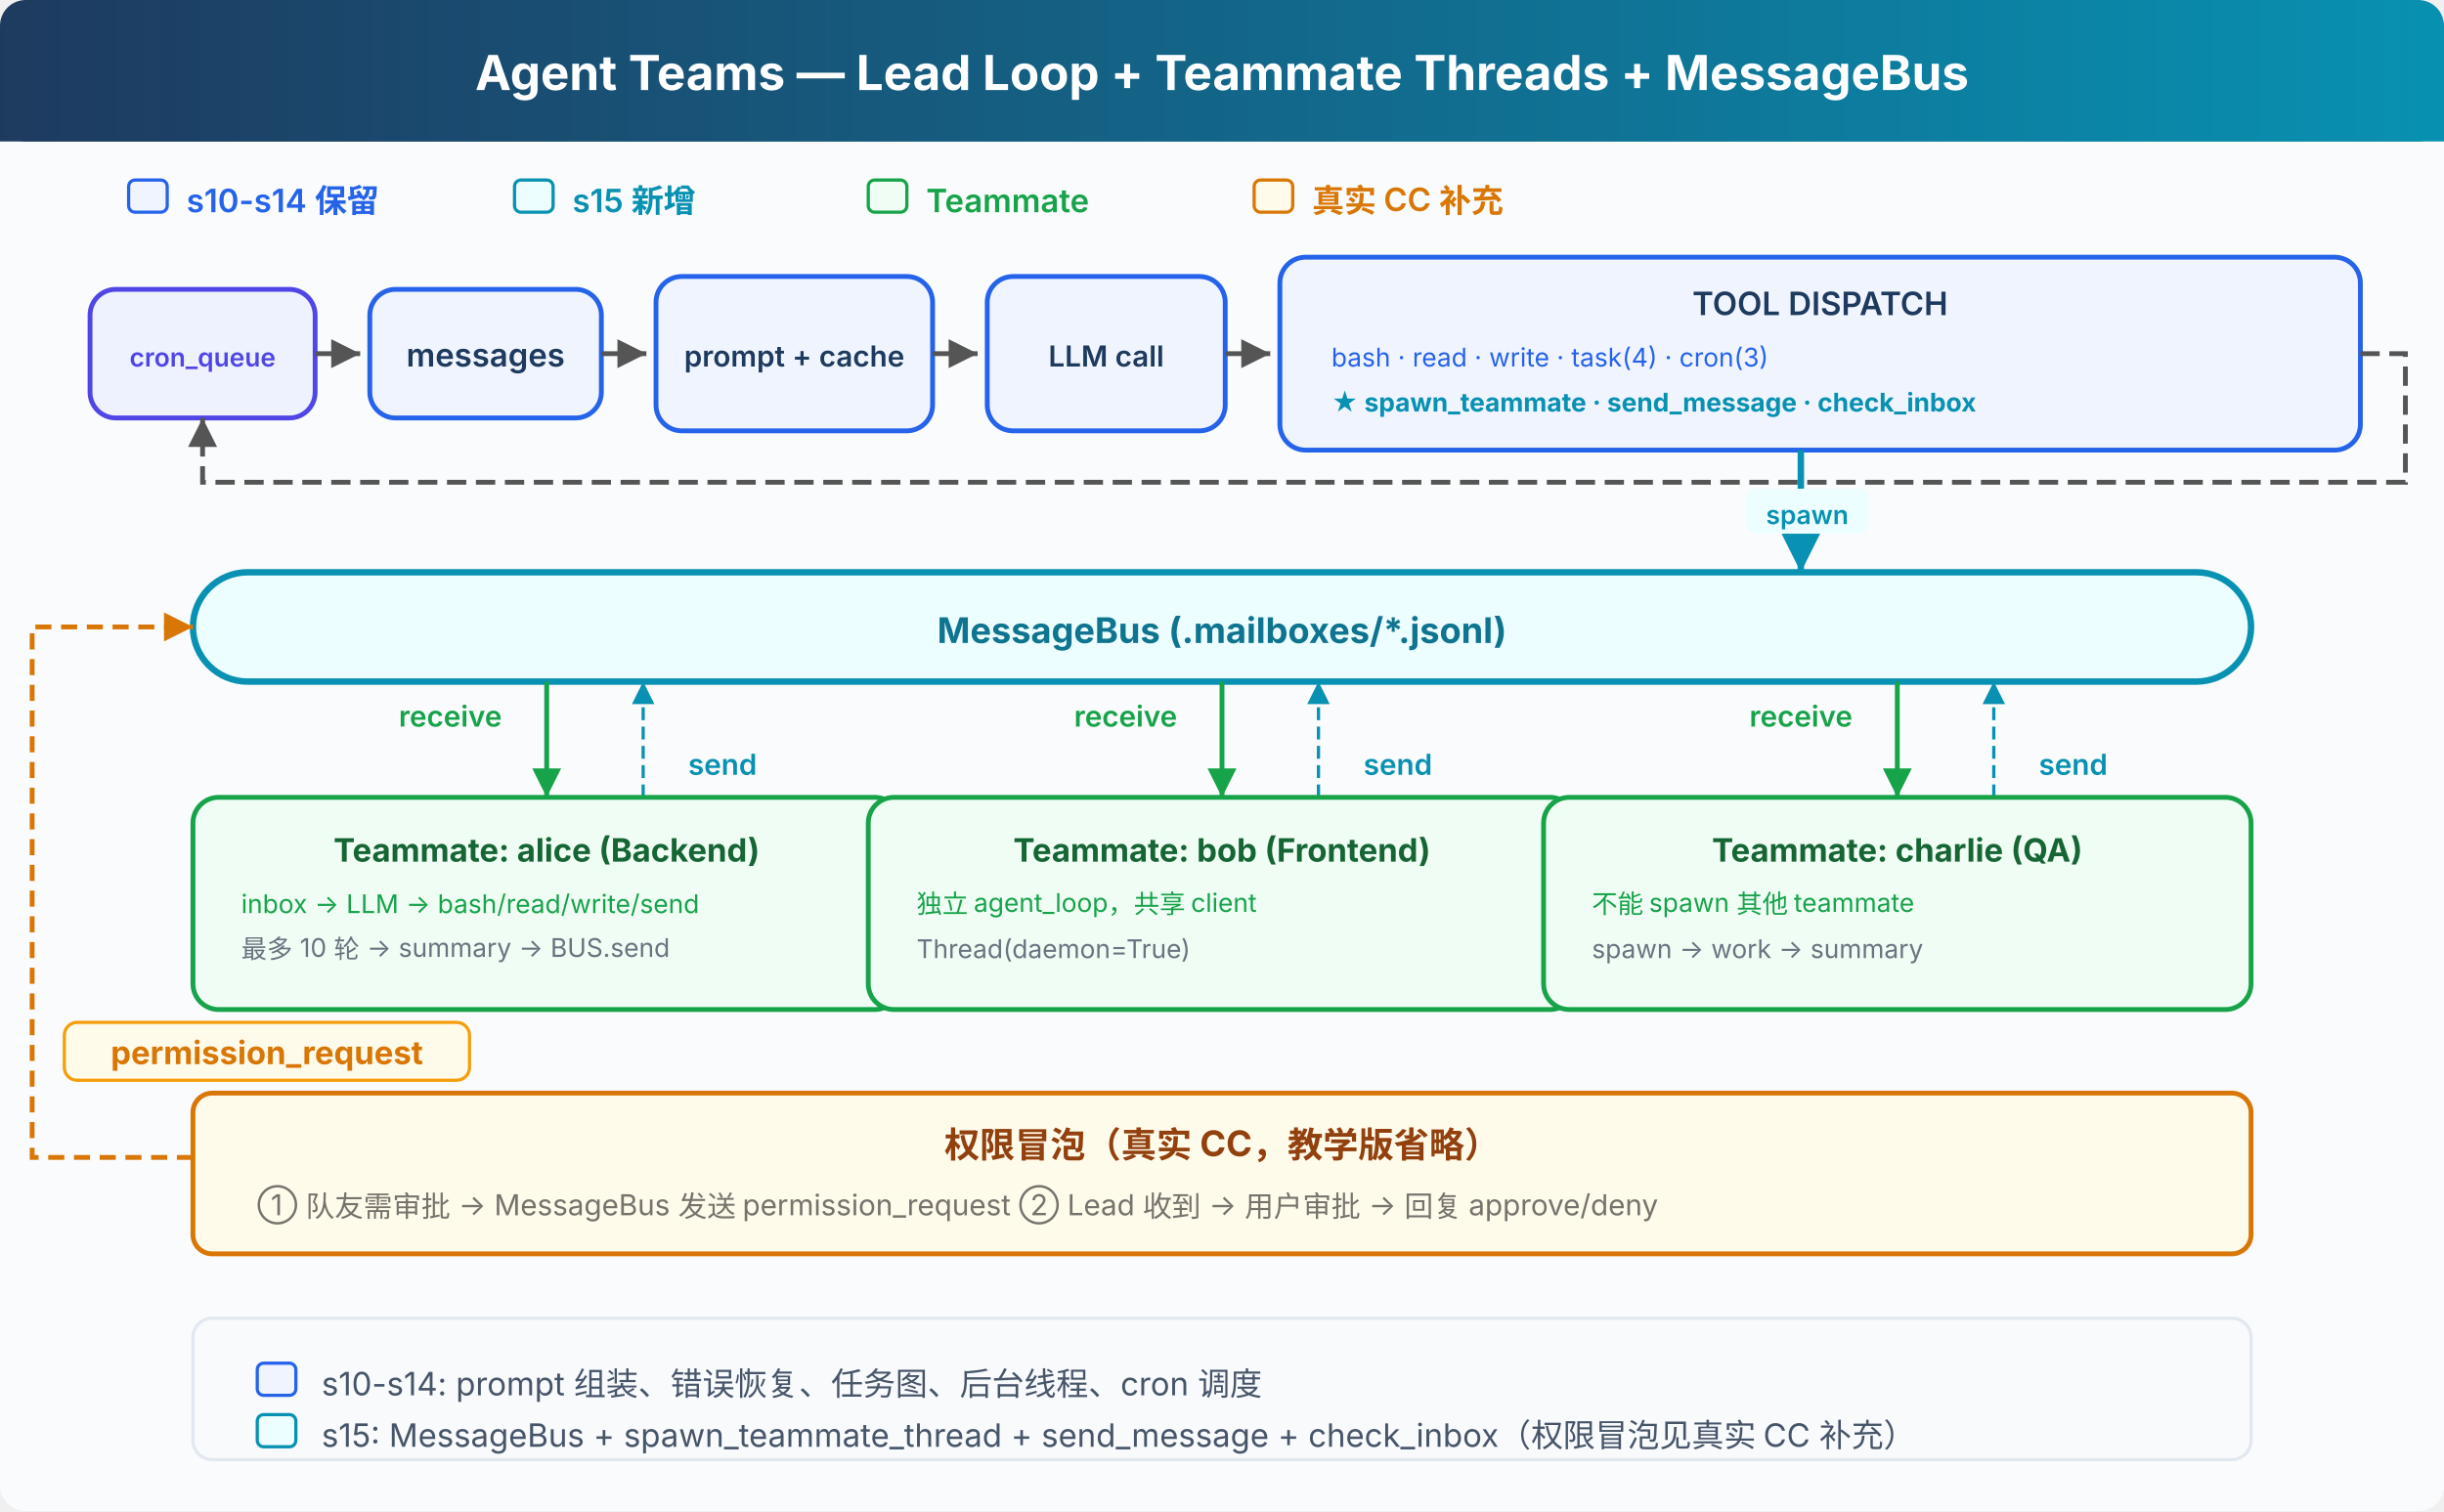
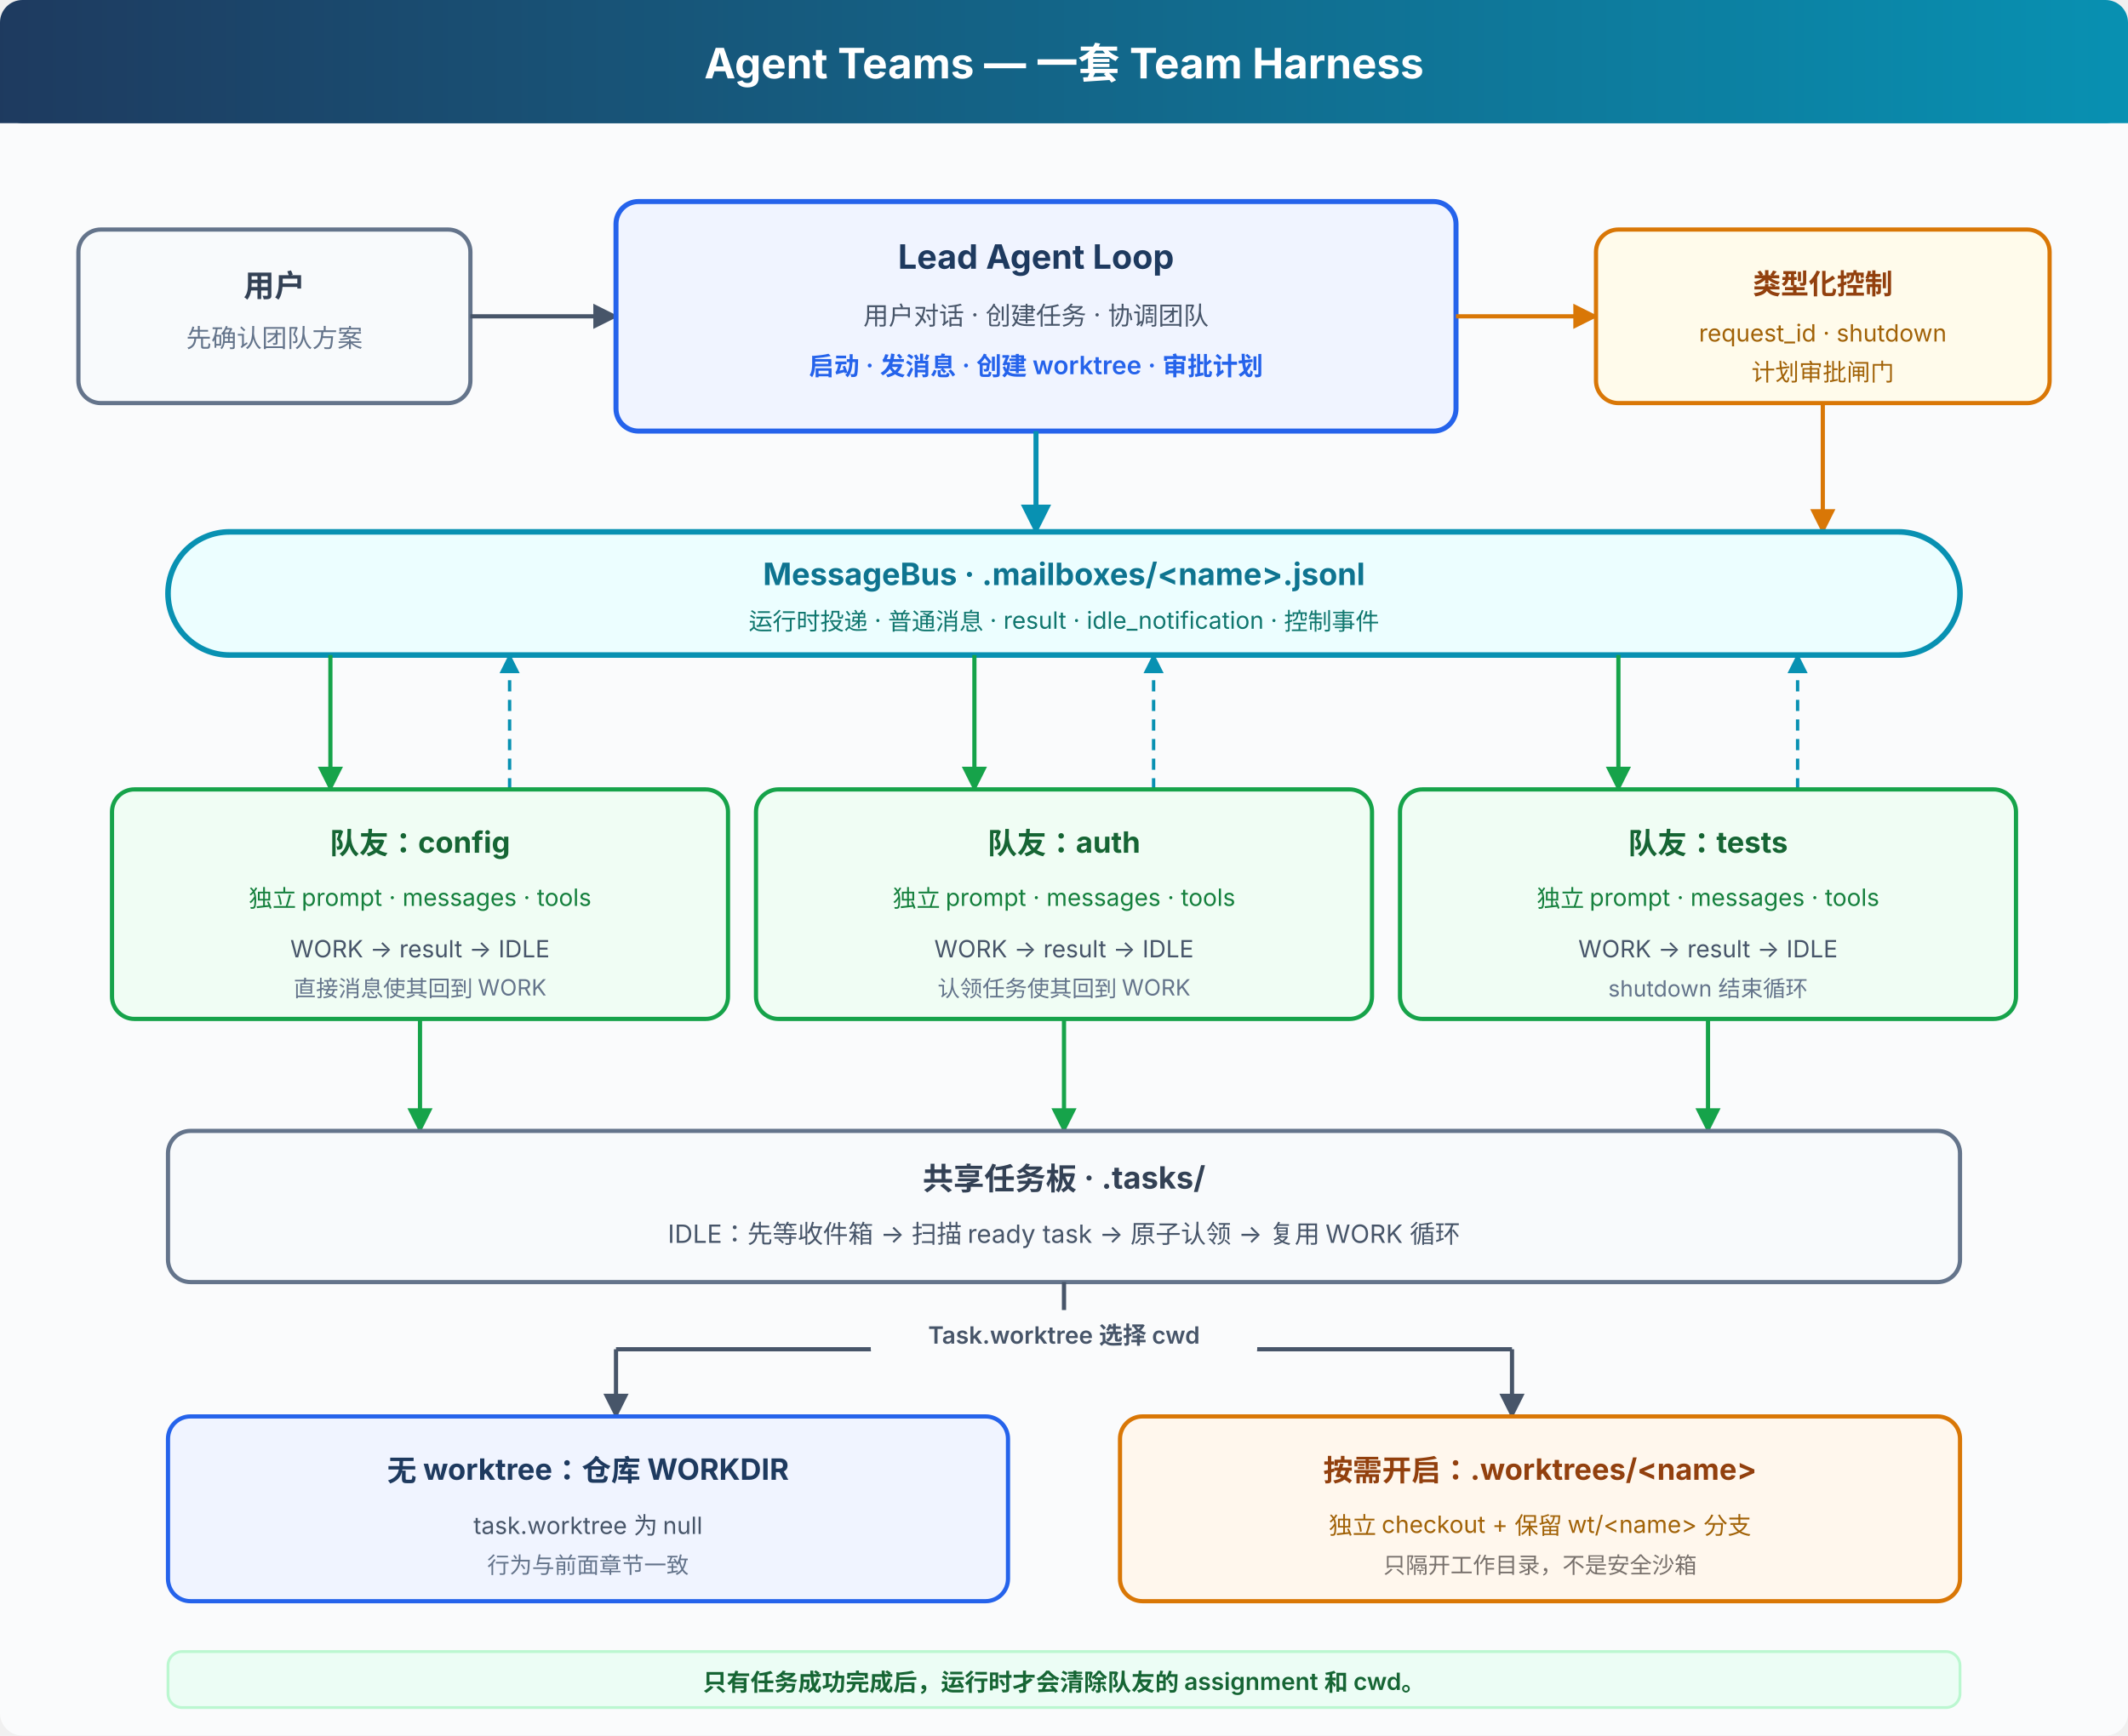
- <svg xmlns="http://www.w3.org/2000/svg" viewBox="0 0 760 470" font-family="system-ui, -apple-system, sans-serif">
+ <svg xmlns="http://www.w3.org/2000/svg" viewBox="0 0 760 620" font-family="system-ui, -apple-system, sans-serif">
  <defs>
    <linearGradient id="header" x1="0" y1="0" x2="1" y2="0">
      <stop offset="0%" stop-color="#1e3a5f" />
      <stop offset="100%" stop-color="#0891b2" />
    </linearGradient>
-     <marker id="arrow" viewBox="0 0 10 10" refX="10" refY="5" markerWidth="6" markerHeight="6" orient="auto-start-reverse">
-       <path d="M 0 0 L 10 5 L 0 10 z" fill="#555" />
+     <marker id="arrow" viewBox="0 0 10 10" refX="9" refY="5" markerWidth="6" markerHeight="6" orient="auto">
+       <path d="M 0 0 L 10 5 L 0 10 z" fill="#475569" />
    </marker>
-     <marker id="arrow-cyan" viewBox="0 0 10 10" refX="10" refY="5" markerWidth="7" markerHeight="7" orient="auto-start-reverse">
+     <marker id="arrow-cyan" viewBox="0 0 10 10" refX="9" refY="5" markerWidth="6" markerHeight="6" orient="auto">
      <path d="M 0 0 L 10 5 L 0 10 z" fill="#0891b2" />
    </marker>
-     <marker id="arrow-amber" viewBox="0 0 10 10" refX="10" refY="5" markerWidth="6" markerHeight="6" orient="auto-start-reverse">
+     <marker id="arrow-green" viewBox="0 0 10 10" refX="9" refY="5" markerWidth="6" markerHeight="6" orient="auto">
+       <path d="M 0 0 L 10 5 L 0 10 z" fill="#16a34a" />
+     </marker>
+     <marker id="arrow-amber" viewBox="0 0 10 10" refX="9" refY="5" markerWidth="6" markerHeight="6" orient="auto">
      <path d="M 0 0 L 10 5 L 0 10 z" fill="#d97706" />
    </marker>
-     <marker id="arrow-green" viewBox="0 0 10 10" refX="10" refY="5" markerWidth="6" markerHeight="6" orient="auto-start-reverse">
-       <path d="M 0 0 L 10 5 L 0 10 z" fill="#16a34a" />
-     </marker>
  </defs>
-   <rect width="760" height="470" fill="#fafbfc" rx="8" />
-   <rect x="0" y="0" width="760" height="44" fill="url(#header)" rx="8" />
-   <rect x="0" y="36" width="760" height="8" fill="url(#header)" />
-   <text x="380" y="28" fill="#fff" font-size="15" font-weight="700" text-anchor="middle">Agent Teams — Lead Loop + Teammate Threads + MessageBus</text>
-   <rect x="40" y="56" width="12" height="10" rx="2" fill="#f0f4ff" stroke="#2563eb" stroke-width="1" />
-   <text x="58" y="66" fill="#2563eb" font-size="10" font-weight="600">s10-s14 保留</text>
-   <rect x="160" y="56" width="12" height="10" rx="2" fill="#ecfeff" stroke="#0891b2" stroke-width="1" />
-   <text x="178" y="66" fill="#0891b2" font-size="10" font-weight="600">s15 新增</text>
-   <rect x="270" y="56" width="12" height="10" rx="2" fill="#f0fdf4" stroke="#16a34a" stroke-width="1" />
-   <text x="288" y="66" fill="#16a34a" font-size="10" font-weight="600">Teammate</text>
-   <rect x="390" y="56" width="12" height="10" rx="2" fill="#fffbeb" stroke="#d97706" stroke-width="1" />
-   <text x="408" y="66" fill="#d97706" font-size="10" font-weight="600">真实 CC 补充</text>
-   <rect x="28" y="90" width="70" height="40" rx="8" fill="#eef2ff" stroke="#4f46e5" stroke-width="1.5" />
-   <text x="63" y="114" fill="#4f46e5" font-size="8" font-weight="600" text-anchor="middle">cron_queue</text>
-   <line x1="98" y1="110" x2="112" y2="110" stroke="#555" stroke-width="1.5" marker-end="url(#arrow)" />
-   <rect x="115" y="90" width="72" height="40" rx="8" fill="#f0f4ff" stroke="#2563eb" stroke-width="1.5" />
-   <text x="151" y="114" fill="#1e3a5f" font-size="10" font-weight="600" text-anchor="middle">messages</text>
-   <line x1="187" y1="110" x2="201" y2="110" stroke="#555" stroke-width="1.5" marker-end="url(#arrow)" />
-   <rect x="204" y="86" width="86" height="48" rx="8" fill="#f0f4ff" stroke="#2563eb" stroke-width="1.5" />
-   <text x="247" y="114" fill="#1e3a5f" font-size="9" font-weight="600" text-anchor="middle">prompt + cache</text>
-   <line x1="290" y1="110" x2="304" y2="110" stroke="#555" stroke-width="1.5" marker-end="url(#arrow)" />
-   <rect x="307" y="86" width="74" height="48" rx="8" fill="#f0f4ff" stroke="#2563eb" stroke-width="1.5" />
-   <text x="344" y="114" fill="#1e3a5f" font-size="9" font-weight="600" text-anchor="middle">LLM call</text>
-   <line x1="381" y1="110" x2="395" y2="110" stroke="#555" stroke-width="1.5" marker-end="url(#arrow)" />
-   <rect x="398" y="80" width="336" height="60" rx="8" fill="#f0f4ff" stroke="#2563eb" stroke-width="1.5" />
-   <text x="566" y="98" fill="#1e3a5f" font-size="10" font-weight="600" text-anchor="middle">TOOL DISPATCH</text>
-   <text x="414" y="114" fill="#2563eb" font-size="8">bash · read · write · task(4) · cron(3)</text>
-   <text x="414" y="128" fill="#0891b2" font-size="8" font-weight="700">★ spawn_teammate · send_message · check_inbox</text>
-   <path d="M 734 110 L 748 110 L 748 150 L 63 150 L 63 130" fill="none" stroke="#555" stroke-width="1.5" marker-end="url(#arrow)" stroke-dasharray="6,3" />
-   <line x1="560" y1="140" x2="560" y2="178" stroke="#0891b2" stroke-width="2" marker-end="url(#arrow-cyan)" />
-   <rect x="543" y="152" width="38" height="14" rx="3" fill="#ecfeff" />
-   <text x="562" y="163" fill="#0891b2" font-size="8" font-weight="600" text-anchor="middle">spawn</text>
-   <rect x="60" y="178" width="640" height="34" rx="17" fill="#ecfeff" stroke="#0891b2" stroke-width="2" />
-   <text x="380" y="200" fill="#0e7490" font-size="11" font-weight="700" text-anchor="middle">MessageBus (.mailboxes/*.jsonl)</text>
-   <line x1="170" y1="212" x2="170" y2="248" stroke="#16a34a" stroke-width="1.5" marker-end="url(#arrow-green)" />
-   <line x1="380" y1="212" x2="380" y2="248" stroke="#16a34a" stroke-width="1.5" marker-end="url(#arrow-green)" />
-   <line x1="590" y1="212" x2="590" y2="248" stroke="#16a34a" stroke-width="1.5" marker-end="url(#arrow-green)" />
-   <text x="124" y="226" fill="#16a34a" font-size="9" font-weight="600">receive</text>
-   <text x="334" y="226" fill="#16a34a" font-size="9" font-weight="600">receive</text>
-   <text x="544" y="226" fill="#16a34a" font-size="9" font-weight="600">receive</text>
-   <line x1="200" y1="248" x2="200" y2="212" stroke="#0891b2" stroke-width="1" stroke-dasharray="4,2" marker-end="url(#arrow-cyan)" />
-   <line x1="410" y1="248" x2="410" y2="212" stroke="#0891b2" stroke-width="1" stroke-dasharray="4,2" marker-end="url(#arrow-cyan)" />
-   <line x1="620" y1="248" x2="620" y2="212" stroke="#0891b2" stroke-width="1" stroke-dasharray="4,2" marker-end="url(#arrow-cyan)" />
-   <text x="214" y="241" fill="#0891b2" font-size="9" font-weight="600">send</text>
-   <text x="424" y="241" fill="#0891b2" font-size="9" font-weight="600">send</text>
-   <text x="634" y="241" fill="#0891b2" font-size="9" font-weight="600">send</text>
-   <rect x="60" y="248" width="220" height="66" rx="8" fill="#f0fdf4" stroke="#16a34a" stroke-width="1.5" />
-   <text x="170" y="268" fill="#166534" font-size="10" font-weight="700" text-anchor="middle">Teammate: alice (Backend)</text>
-   <text x="75" y="284" fill="#16a34a" font-size="8">inbox → LLM → bash/read/write/send</text>
-   <text x="75" y="298" fill="#6b7280" font-size="8">最多 10 轮 → summary → BUS.send</text>
-   <rect x="270" y="248" width="220" height="66" rx="8" fill="#f0fdf4" stroke="#16a34a" stroke-width="1.5" />
-   <text x="380" y="268" fill="#166534" font-size="10" font-weight="700" text-anchor="middle">Teammate: bob (Frontend)</text>
-   <text x="285" y="284" fill="#16a34a" font-size="8">独立 agent_loop，共享 client</text>
-   <text x="285" y="298" fill="#6b7280" font-size="8">Thread(daemon=True)</text>
-   <rect x="480" y="248" width="220" height="66" rx="8" fill="#f0fdf4" stroke="#16a34a" stroke-width="1.5" />
-   <text x="590" y="268" fill="#166534" font-size="10" font-weight="700" text-anchor="middle">Teammate: charlie (QA)</text>
-   <text x="495" y="284" fill="#16a34a" font-size="8">不能 spawn 其他 teammate</text>
-   <text x="495" y="298" fill="#6b7280" font-size="8">spawn → work → summary</text>
-   <path d="M 60 360 L 10 360 L 10 195 L 60 195" fill="none" stroke="#d97706" stroke-width="1.5" marker-end="url(#arrow-amber)" stroke-dasharray="5,3" />
-   <rect x="20" y="318" width="126" height="18" rx="4" fill="#fffbeb" stroke="#f59e0b" stroke-width="1" />
-   <text x="83" y="331" fill="#d97706" font-size="10" font-weight="700" text-anchor="middle">permission_request</text>
-   <rect x="60" y="340" width="640" height="50" rx="6" fill="#fffbeb" stroke="#d97706" stroke-width="1.5" />
-   <text x="380" y="360" fill="#92400e" font-size="11" font-weight="700" text-anchor="middle">权限冒泡（真实 CC，教学版省略）</text>
-   <text x="80" y="378" fill="#78716c" font-size="9">① 队友需审批 → MessageBus 发送 permission_request  ② Lead 收到 → 用户审批 → 回复 approve/deny</text>
-   <rect x="60" y="410" width="640" height="44" rx="6" fill="#f8fafc" stroke="#e2e8f0" stroke-width="1" />
-   <rect x="80" y="424" width="12" height="10" rx="2" fill="#f0f4ff" stroke="#2563eb" stroke-width="1" />
-   <text x="100" y="434" fill="#475569" font-size="10">s10-s14: prompt 组装、错误恢复、任务图、后台线程、cron 调度</text>
-   <rect x="80" y="440" width="12" height="10" rx="2" fill="#ecfeff" stroke="#0891b2" stroke-width="1" />
-   <text x="100" y="450" fill="#475569" font-size="10">s15: MessageBus + spawn_teammate_thread + send_message + check_inbox（权限冒泡见真实 CC 补充）</text>
+   <rect width="760" height="620" rx="8" fill="#fafbfc" />
+   <rect width="760" height="44" rx="8" fill="url(#header)" />
+   <rect y="36" width="760" height="8" fill="url(#header)" />
+   <text x="380" y="28" text-anchor="middle" fill="#fff" font-size="15" font-weight="700">Agent Teams — 一套 Team Harness</text>
+   <rect x="28" y="82" width="140" height="62" rx="8" fill="#f8fafc" stroke="#64748b" stroke-width="1.5" />
+   <text x="98" y="106" text-anchor="middle" fill="#334155" font-size="11" font-weight="700">用户</text>
+   <text x="98" y="124" text-anchor="middle" fill="#64748b" font-size="9">先确认团队方案</text>
+   <line x1="168" y1="113" x2="220" y2="113" stroke="#475569" stroke-width="1.5" marker-end="url(#arrow)" />
+   <rect x="220" y="72" width="300" height="82" rx="8" fill="#f0f4ff" stroke="#2563eb" stroke-width="1.8" />
+   <text x="370" y="96" text-anchor="middle" fill="#1e3a5f" font-size="12" font-weight="700">Lead Agent Loop</text>
+   <text x="370" y="116" text-anchor="middle" fill="#475569" font-size="9">用户对话 · 创建任务 · 协调团队</text>
+   <text x="370" y="134" text-anchor="middle" fill="#2563eb" font-size="9" font-weight="600">启动 · 发消息 · 创建 worktree · 审批计划</text>
+   <line x1="520" y1="113" x2="570" y2="113" stroke="#d97706" stroke-width="1.5" marker-end="url(#arrow-amber)" />
+   <rect x="570" y="82" width="162" height="62" rx="8" fill="#fffbeb" stroke="#d97706" stroke-width="1.5" />
+   <text x="651" y="105" text-anchor="middle" fill="#92400e" font-size="10" font-weight="700">类型化控制</text>
+   <text x="651" y="122" text-anchor="middle" fill="#a16207" font-size="8.5">request_id · shutdown</text>
+   <text x="651" y="136" text-anchor="middle" fill="#a16207" font-size="8.5">计划审批闸门</text>
+   <line x1="370" y1="154" x2="370" y2="190" stroke="#0891b2" stroke-width="1.8" marker-end="url(#arrow-cyan)" />
+   <line x1="651" y1="144" x2="651" y2="190" stroke="#d97706" stroke-width="1.5" marker-end="url(#arrow-amber)" />
+   <rect x="60" y="190" width="640" height="44" rx="22" fill="#ecfeff" stroke="#0891b2" stroke-width="2" />
+   <text x="380" y="209" text-anchor="middle" fill="#0e7490" font-size="11" font-weight="700">MessageBus · .mailboxes/&lt;name&gt;.jsonl</text>
+   <text x="380" y="225" text-anchor="middle" fill="#0f766e" font-size="8.5">运行时投递 · 普通消息 · result · idle_notification · 控制事件</text>
+   <line x1="118" y1="234" x2="118" y2="282" stroke="#16a34a" stroke-width="1.5" marker-end="url(#arrow-green)" />
+   <line x1="348" y1="234" x2="348" y2="282" stroke="#16a34a" stroke-width="1.5" marker-end="url(#arrow-green)" />
+   <line x1="578" y1="234" x2="578" y2="282" stroke="#16a34a" stroke-width="1.5" marker-end="url(#arrow-green)" />
+   <line x1="182" y1="282" x2="182" y2="234" stroke="#0891b2" stroke-width="1.2" stroke-dasharray="4 3" marker-end="url(#arrow-cyan)" />
+   <line x1="412" y1="282" x2="412" y2="234" stroke="#0891b2" stroke-width="1.2" stroke-dasharray="4 3" marker-end="url(#arrow-cyan)" />
+   <line x1="642" y1="282" x2="642" y2="234" stroke="#0891b2" stroke-width="1.2" stroke-dasharray="4 3" marker-end="url(#arrow-cyan)" />
+   <rect x="40" y="282" width="220" height="82" rx="8" fill="#f0fdf4" stroke="#16a34a" stroke-width="1.5" />
+   <text x="150" y="305" text-anchor="middle" fill="#166534" font-size="10.5" font-weight="700">队友：config</text>
+   <text x="150" y="324" text-anchor="middle" fill="#15803d" font-size="8.5">独立 prompt · messages · tools</text>
+   <text x="150" y="342" text-anchor="middle" fill="#475569" font-size="8.5">WORK → result → IDLE</text>
+   <text x="150" y="356" text-anchor="middle" fill="#64748b" font-size="8">直接消息使其回到 WORK</text>
+   <rect x="270" y="282" width="220" height="82" rx="8" fill="#f0fdf4" stroke="#16a34a" stroke-width="1.5" />
+   <text x="380" y="305" text-anchor="middle" fill="#166534" font-size="10.5" font-weight="700">队友：auth</text>
+   <text x="380" y="324" text-anchor="middle" fill="#15803d" font-size="8.5">独立 prompt · messages · tools</text>
+   <text x="380" y="342" text-anchor="middle" fill="#475569" font-size="8.5">WORK → result → IDLE</text>
+   <text x="380" y="356" text-anchor="middle" fill="#64748b" font-size="8">认领任务使其回到 WORK</text>
+   <rect x="500" y="282" width="220" height="82" rx="8" fill="#f0fdf4" stroke="#16a34a" stroke-width="1.5" />
+   <text x="610" y="305" text-anchor="middle" fill="#166534" font-size="10.5" font-weight="700">队友：tests</text>
+   <text x="610" y="324" text-anchor="middle" fill="#15803d" font-size="8.5">独立 prompt · messages · tools</text>
+   <text x="610" y="342" text-anchor="middle" fill="#475569" font-size="8.5">WORK → result → IDLE</text>
+   <text x="610" y="356" text-anchor="middle" fill="#64748b" font-size="8">shutdown 结束循环</text>
+   <line x1="150" y1="364" x2="150" y2="404" stroke="#16a34a" stroke-width="1.5" marker-end="url(#arrow-green)" />
+   <line x1="380" y1="364" x2="380" y2="404" stroke="#16a34a" stroke-width="1.5" marker-end="url(#arrow-green)" />
+   <line x1="610" y1="364" x2="610" y2="404" stroke="#16a34a" stroke-width="1.5" marker-end="url(#arrow-green)" />
+   <rect x="60" y="404" width="640" height="54" rx="8" fill="#f8fafc" stroke="#64748b" stroke-width="1.5" />
+   <text x="380" y="425" text-anchor="middle" fill="#334155" font-size="11" font-weight="700">共享任务板 · .tasks/</text>
+   <text x="380" y="444" text-anchor="middle" fill="#475569" font-size="9">IDLE：先等收件箱 → 扫描 ready task → 原子认领 → 复用 WORK 循环</text>
+   <line x1="380" y1="458" x2="380" y2="482" stroke="#475569" stroke-width="1.5" />
+   <line x1="220" y1="482" x2="540" y2="482" stroke="#475569" stroke-width="1.5" />
+   <line x1="220" y1="482" x2="220" y2="506" stroke="#475569" stroke-width="1.5" marker-end="url(#arrow)" />
+   <line x1="540" y1="482" x2="540" y2="506" stroke="#475569" stroke-width="1.5" marker-end="url(#arrow)" />
+   <rect x="311" y="468" width="138" height="18" rx="4" fill="#fafbfc" />
+   <text x="380" y="480" text-anchor="middle" fill="#475569" font-size="8.5" font-weight="600">Task.worktree 选择 cwd</text>
+   <rect x="60" y="506" width="300" height="66" rx="8" fill="#f0f4ff" stroke="#2563eb" stroke-width="1.5" />
+   <text x="210" y="529" text-anchor="middle" fill="#1e3a5f" font-size="10.5" font-weight="700">无 worktree：仓库 WORKDIR</text>
+   <text x="210" y="548" text-anchor="middle" fill="#475569" font-size="8.5">task.worktree 为 null</text>
+   <text x="210" y="562" text-anchor="middle" fill="#64748b" font-size="8">行为与前面章节一致</text>
+   <rect x="400" y="506" width="300" height="66" rx="8" fill="#fff7ed" stroke="#d97706" stroke-width="1.5" />
+   <text x="550" y="529" text-anchor="middle" fill="#92400e" font-size="10.5" font-weight="700">按需开启：.worktrees/&lt;name&gt;</text>
+   <text x="550" y="548" text-anchor="middle" fill="#a16207" font-size="8.5">独立 checkout + 保留 wt/&lt;name&gt; 分支</text>
+   <text x="550" y="562" text-anchor="middle" fill="#78716c" font-size="8">只隔开工作目录，不是安全沙箱</text>
+   <rect x="60" y="590" width="640" height="20" rx="5" fill="#ecfdf5" stroke="#bbf7d0" />
+   <text x="380" y="604" text-anchor="middle" fill="#166534" font-size="8.5" font-weight="600">只有任务成功完成后，运行时才会清除队友的 assignment 和 cwd。</text>
</svg>
